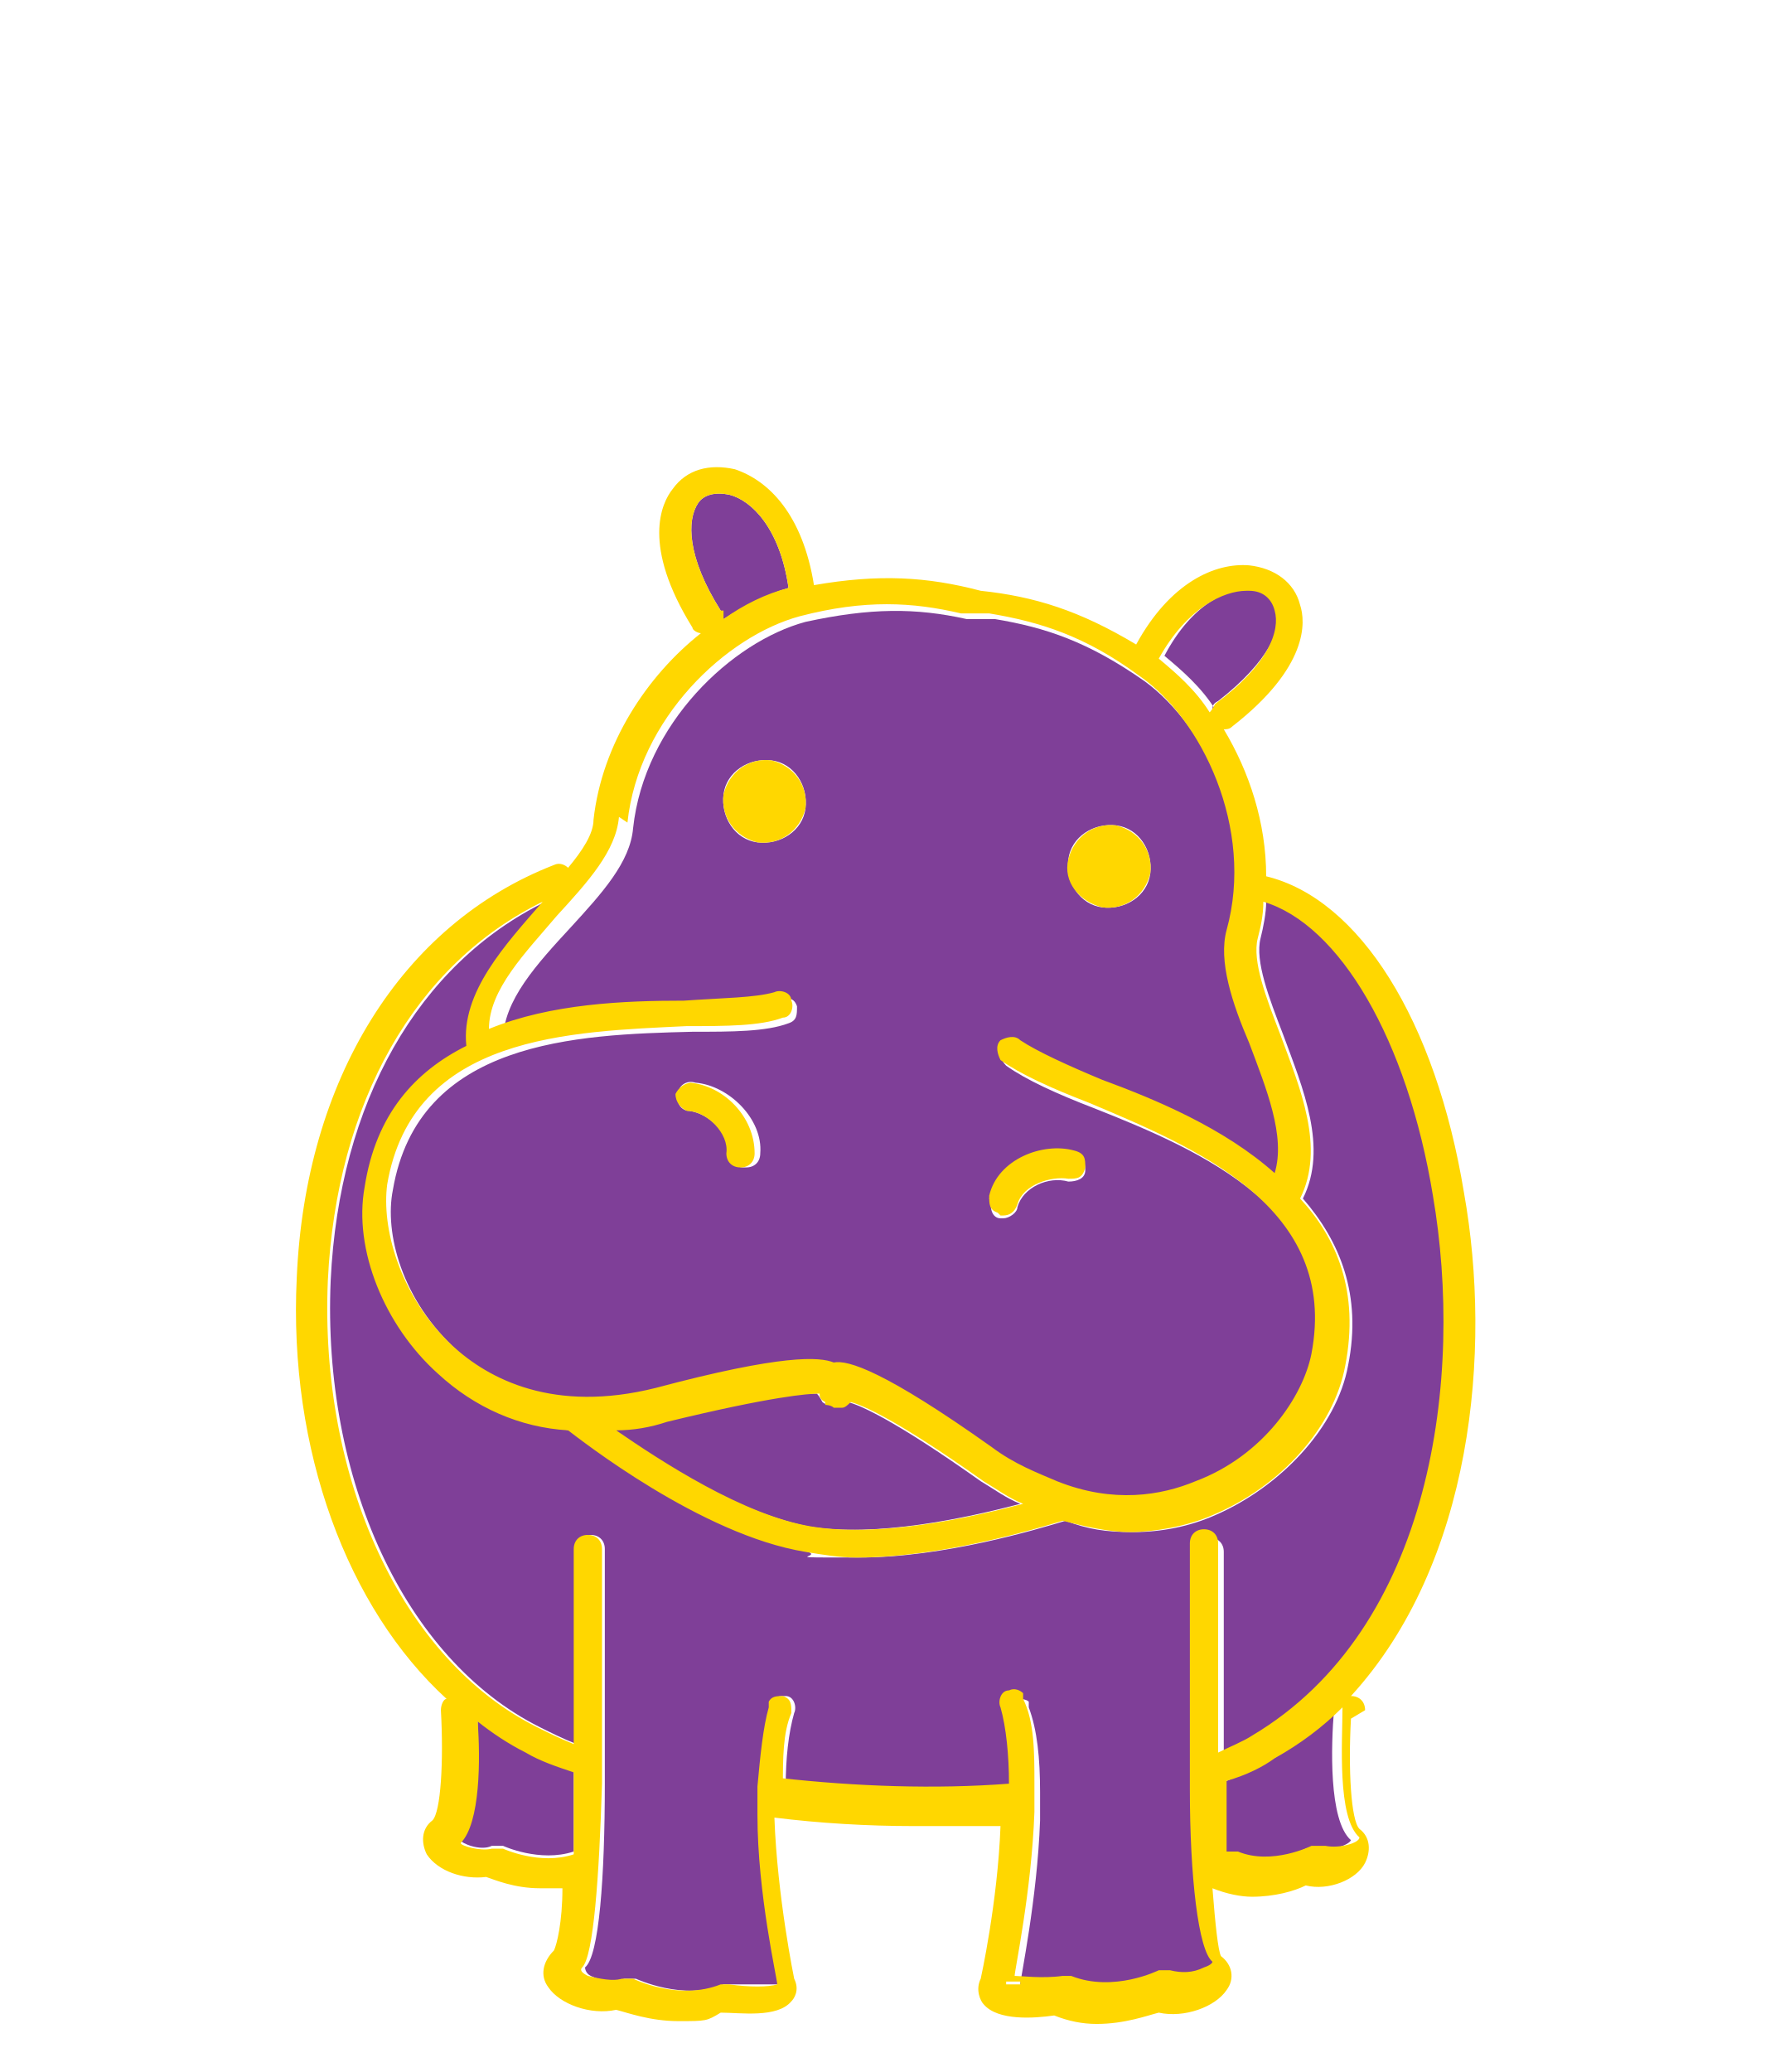
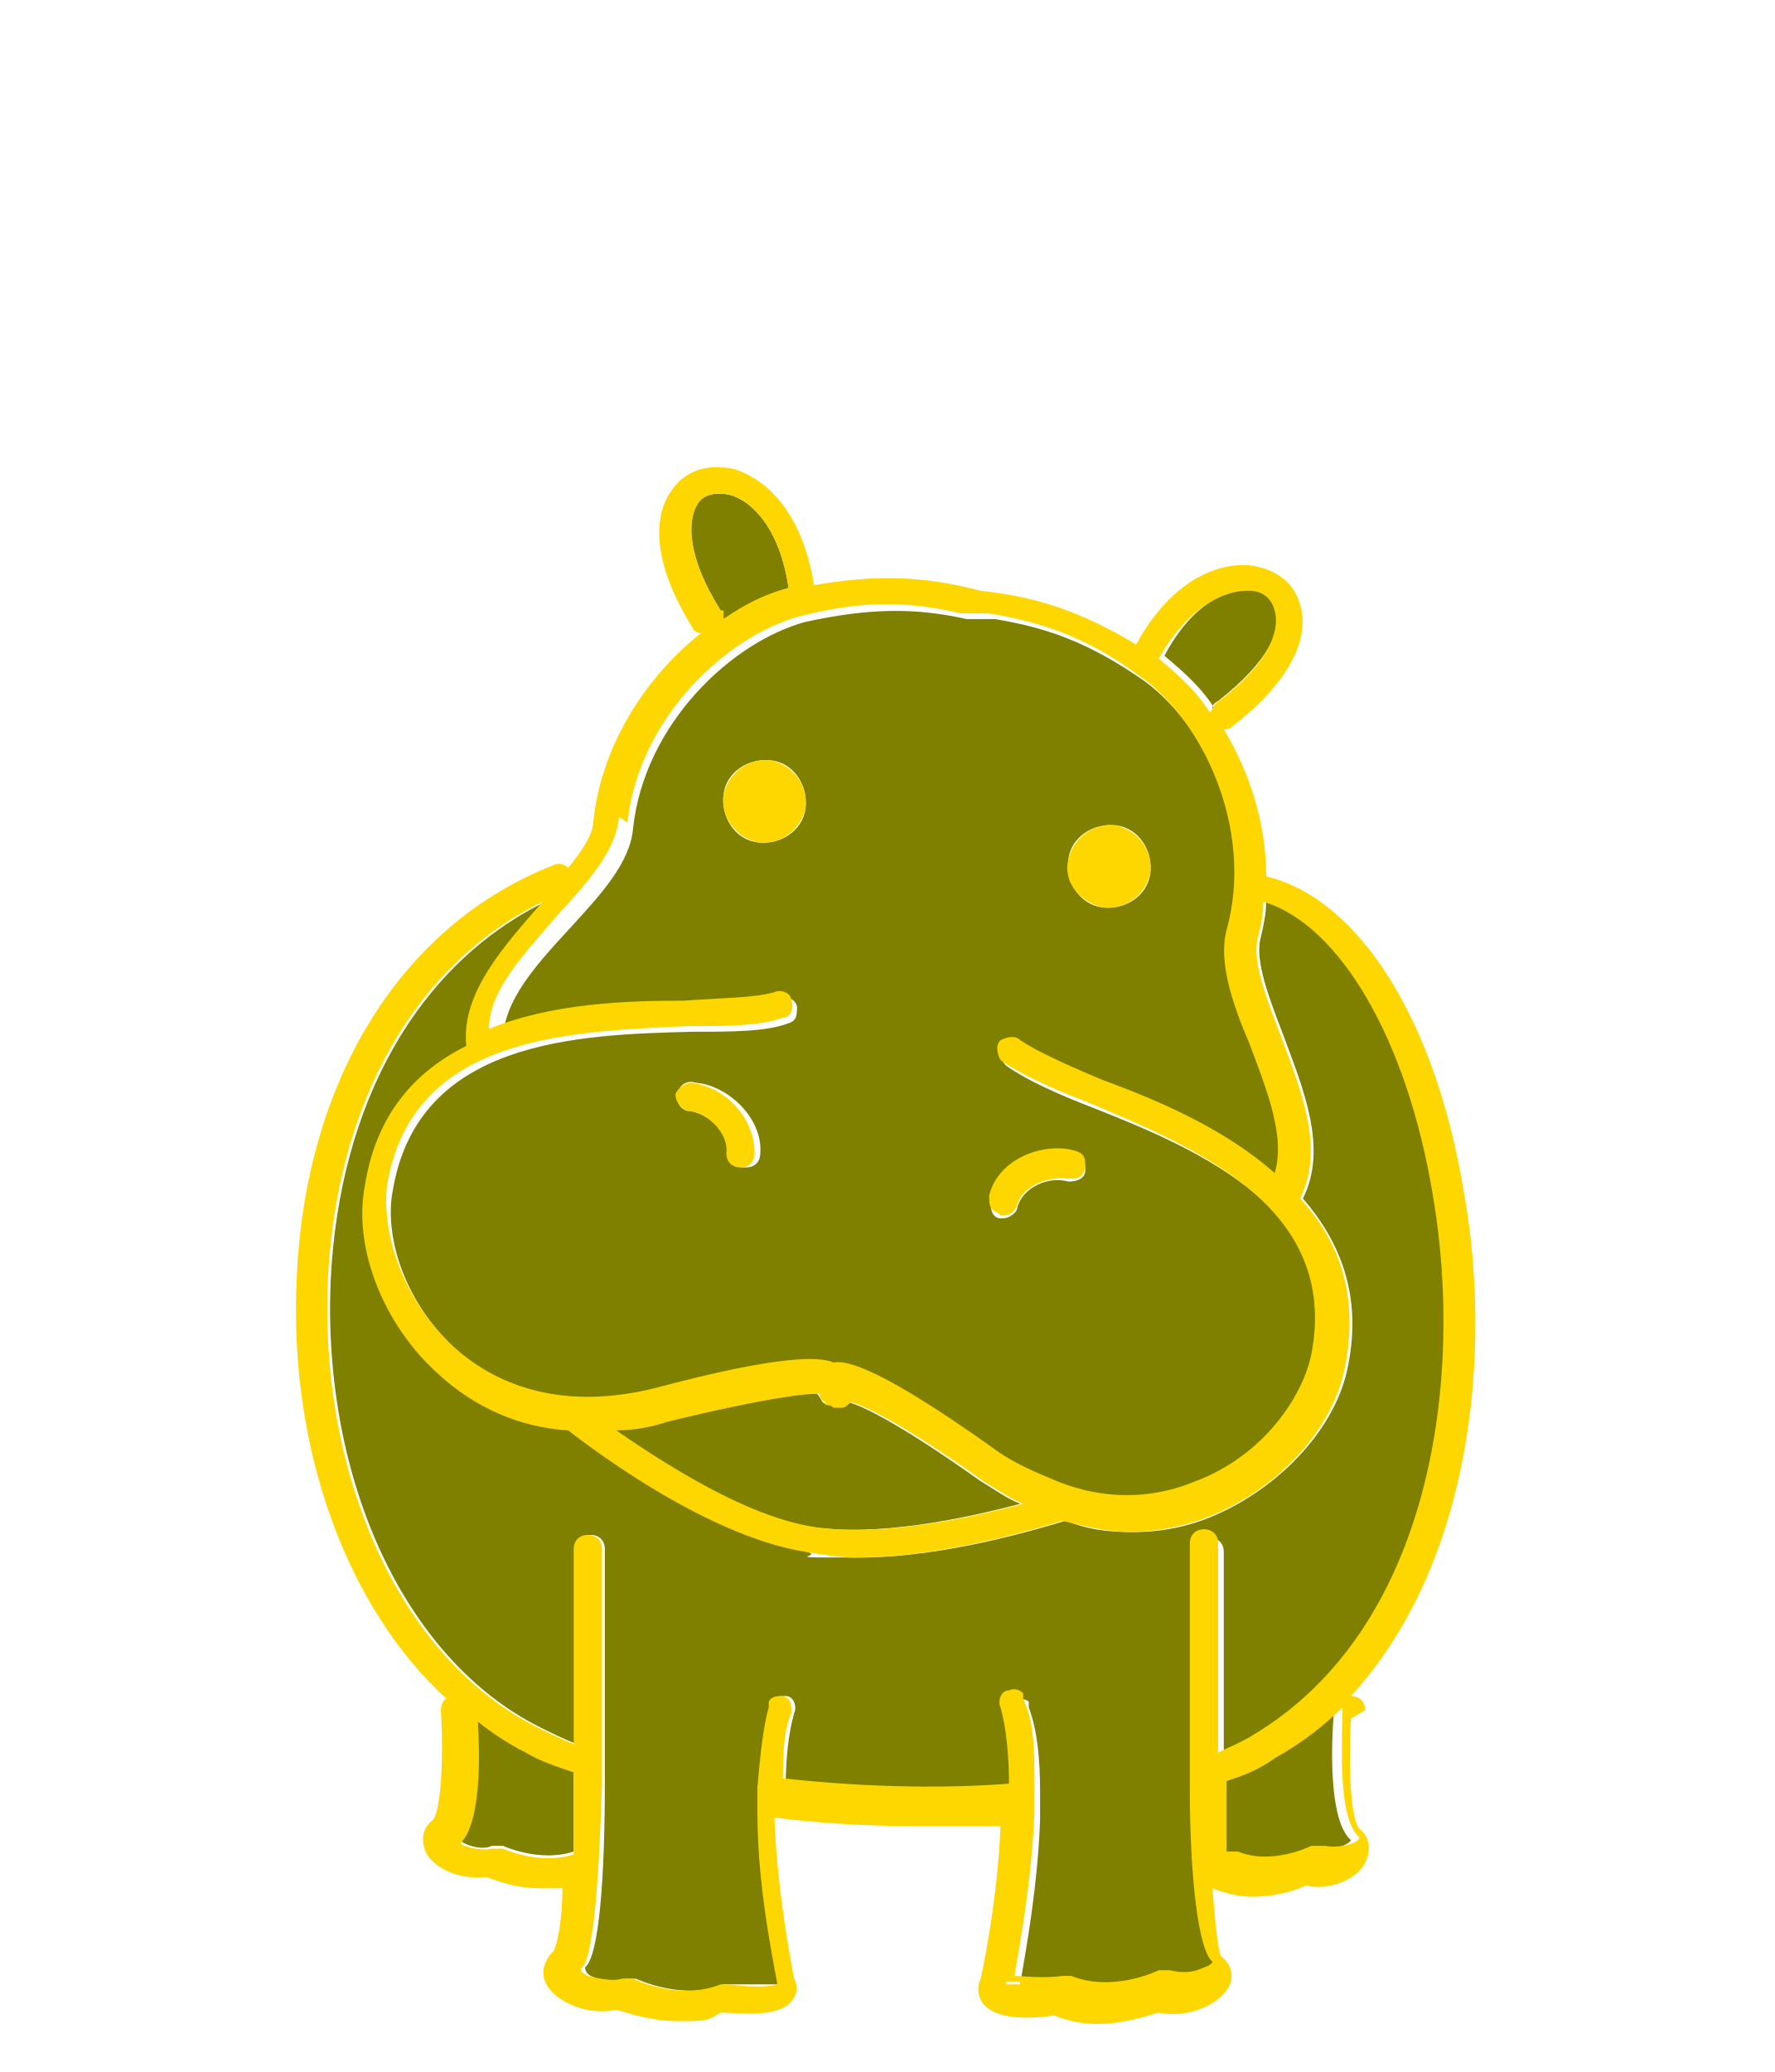
<svg xmlns="http://www.w3.org/2000/svg" version="1.1" viewBox="0 0 62.8 73.3">
  <defs>
    <style>
      .cls-1 {
-         fill: #7f3f98;
+         fill: olive;
      }

      .cls-2 {
        fill: gold;
      }
    </style>
  </defs>
  <g>
    <g id="Layer_1">
      <g>
        <g>
          <path class="cls-1" d="M42.9,25.1c0-.1,0-.2.2-.3,1.8-1.4,2.3-2.6,2.1-3.3-.1-.4-.5-.6-.9-.7-.8,0-2.1.5-3.1,2.4.6.5,1.3,1.1,1.8,1.9Z" />
          <path class="cls-1" d="M50.8,42.3c-.9-5.4-3.3-9.5-6-10.4,0,.4-.1.9-.2,1.3-.2.8.3,2.1.8,3.4.7,1.9,1.6,4,.7,5.8,1.3,1.5,2.1,3.4,1.6,5.9-.4,2.2-2.4,4.3-4.7,5.3-.9.4-1.9.6-2.9.6s-1.6-.1-2.4-.4c-1,.3-4.3,1.3-7.3,1.3s-1.3,0-1.8-.2c-3.7-.7-8-4-8.4-4.3-1.8-.2-3.3-.8-4.6-2-1.9-1.7-2.9-4.5-2.6-6.6.4-2.6,1.8-4.1,3.6-5-.2-2,1.3-3.6,2.7-5.1,0,0,0,0,0,0-4.5,2.2-7.3,7.1-7.6,13.4-.3,7,2.6,13.4,7.4,15.8.4.2.8.4,1.3.6,0-2.2,0-4.6,0-6.9,0-.3.2-.5.5-.5.3,0,.5.2.5.5,0,.1,0,.3,0,.4,0,2,0,4.5,0,6.9,0,.4,0,.7,0,1,0,3.3-.2,6.1-.7,6.5,0,0,0,.2.2.3.4.2.8.2,1.2.1.1,0,.3,0,.4,0,0,0,1.7.8,3.1.2,0,0,.2,0,.3,0,.7,0,1.4,0,1.7,0h0c0-.2-.6-3.2-.7-6,0-.3,0-.7,0-1,0-1,.1-2,.4-2.8,0,0,0-.1,0-.2.1-.2.3-.2.5-.2.3,0,.4.4.3.6-.2.7-.3,1.6-.3,2.6,2.7.3,5.5.3,8.1.2,0-1,0-2-.3-2.7,0-.3,0-.5.3-.6.2,0,.4,0,.5.1,0,0,0,.1,0,.2.3.8.4,1.8.4,3,0,.3,0,.7,0,1-.1,2.8-.7,5.6-.7,5.8h0c.2.1,1,.1,1.7,0,0,0,.2,0,.3,0,1.5.6,3.1-.2,3.1-.2.1,0,.3,0,.4,0,.3.1.8,0,1.2-.1.2-.1.3-.2.3-.2-.4-.4-.7-3-.8-6.1,0-.3,0-.7,0-1,0-2.5,0-5.1,0-7.3,0-.1,0-.3,0-.4,0-.3.2-.5.5-.5h0c.3,0,.5.2.5.5,0,2.5,0,5.1,0,7.4.5-.2.9-.4,1.2-.6,6.4-3.8,7.4-12.7,6.4-19.1Z" />
          <path class="cls-1" d="M25.6,21.9c.8-.5,1.6-.9,2.3-1.1-.3-2.1-1.3-3.1-2.1-3.3-.5-.1-.9,0-1.1.3-.4.6-.4,1.9.8,3.8,0,0,0,.2,0,.3Z" />
          <path class="cls-1" d="M16.9,60.8c0,1.3,0,3.6-.6,4.3,0,.1.7.4,1.1.2.1,0,.3,0,.4,0,0,0,1.3.6,2.5.2,0-.9,0-1.8,0-2.9-.6-.2-1.2-.5-1.7-.7-.6-.3-1.2-.7-1.7-1.1Z" />
          <path class="cls-1" d="M24.4,35.6c1.3,0,2.5,0,3.2-.3.3,0,.5,0,.6.3,0,.3,0,.5-.3.6-.8.3-2,.3-3.4.3-4.1.1-9.7.3-10.6,5.6-.3,1.5.3,3.9,2.3,5.7,1.3,1.2,3.6,2.4,7.2,1.5,4.5-1.2,5.8-1.1,6.3-.9.5,0,1.8.4,5.6,3,.8.6,1.6,1,2.3,1.2,0,0,0,0,0,0h0c2,.7,3.7.4,4.9,0,2.4-1,3.8-3,4.1-4.5,1-5.2-4.1-7.4-7.9-8.9-1.3-.5-2.4-1-3.1-1.5-.2-.2-.3-.5,0-.7.2-.2.5-.3.7,0,.5.4,1.6.9,2.9,1.4,1.9.8,4.3,1.8,6.1,3.3.4-1.3-.2-3-.9-4.6-.6-1.5-1.1-2.9-.8-4,.9-3.6-.9-7.4-3.1-9-2-1.4-3.5-1.9-5.3-2.2,0,0-.2,0-.2,0-.1,0-.2,0-.3,0-.1,0-.2,0-.3,0,0,0-.2,0-.2,0-1.8-.4-3.4-.4-5.7.1-2.6.7-5.7,3.6-6.1,7.3-.1,1.2-1.1,2.3-2.2,3.5-1.2,1.3-2.4,2.6-2.4,4,2.2-.8,4.8-.9,6.9-1ZM26.3,41.3s0,0,0,0c-.3,0-.5-.3-.5-.5,0-.7-.7-1.4-1.4-1.5-.3,0-.5-.3-.4-.6,0-.3.3-.5.6-.4,1.2.1,2.4,1.3,2.3,2.5,0,.3-.2.5-.5.5ZM37.8,30.4c.1-.8.9-1.3,1.7-1.2.8.1,1.3.9,1.2,1.7-.1.8-.9,1.3-1.7,1.2-.8-.1-1.3-.9-1.2-1.7ZM35,42.4c.4-1.2,1.9-1.8,3-1.6.3,0,.4.3.4.6,0,.3-.3.4-.6.4-.7-.2-1.6.2-1.8.9,0,.2-.3.4-.5.4s0,0-.1,0c-.3,0-.4-.4-.3-.6ZM25.6,28.1c.1-.8.9-1.3,1.7-1.2.8.1,1.3.9,1.2,1.7-.1.8-.9,1.3-1.7,1.2-.8-.1-1.3-.9-1.2-1.7Z" />
          <path class="cls-1" d="M30,49.5c0,0-.1.2-.3.2-.1,0-.2,0-.3,0,0,0-.2,0-.3-.1,0,0-.1-.2-.2-.3-.4,0-1.7,0-5.4,1-.6.2-1.2.2-1.8.3,1.5,1.1,4.4,2.9,6.9,3.4,2.4.4,5.6-.3,7.5-.8-.5-.2-.9-.5-1.4-.8-3.1-2.2-4.3-2.7-4.7-2.8Z" />
          <path class="cls-1" d="M47.3,60.5c-.7.7-1.5,1.3-2.4,1.8-.5.3-1.1.5-1.7.8,0,.9,0,1.7,0,2.5.1,0,.3-.1.4,0,1.2.5,2.6-.2,2.6-.2.1,0,.3,0,.4,0,.4.1,1.1-.1,1.2-.3-.8-.7-.7-3.4-.6-4.6Z" />
          <path class="cls-1" d="M35.6,70.1h0s0,0,0,0h.5c0,0,0,0,0,0h-.5Z" />
        </g>
        <g>
          <path class="cls-2" d="M48.3,60.5c0-.3-.2-.5-.5-.5,0,0,0,0,0,0,4.3-4.7,5-12.2,4-17.8-1-6.1-3.7-10.4-7-11.2,0-1.9-.6-3.7-1.5-5.2,0,0,0,0,0,0,.1,0,.2,0,.3-.1,2.7-2.1,2.6-3.7,2.4-4.3-.2-.8-.9-1.3-1.8-1.4-1.2-.1-2.8.6-4,2.8-2-1.2-3.6-1.7-5.5-1.9-1.9-.5-3.6-.6-5.9-.2-.4-2.5-1.6-3.7-2.8-4.1-.9-.2-1.7,0-2.2.7-.4.5-1.1,2,.7,4.9,0,.1.2.2.3.2-1.9,1.5-3.5,3.9-3.8,6.6,0,.5-.4,1.1-.9,1.7-.1-.1-.3-.2-.5-.1-5.4,2.1-8.8,7.6-9.1,14.6-.3,6.1,1.8,11.7,5.3,14.9-.1,0-.2.2-.2.4.1,1.8,0,3.6-.3,3.9-.4.3-.4.8-.2,1.2.4.6,1.3.9,2.1.8.3.1,1,.4,1.9.4s.5,0,.8,0c0,1.2-.2,2-.3,2.2-.4.4-.5.9-.2,1.3.4.6,1.5,1,2.4.8.4.1,1.2.4,2.2.4s1,0,1.5-.3c.7,0,2,.2,2.5-.4.1-.1.3-.4.1-.8,0,0-.6-2.9-.7-5.7,1.6.2,3.3.3,4.9.3s2.1,0,3.1,0c-.1,2.7-.7,5.4-.7,5.4-.2.4,0,.8.1.9.5.6,1.8.5,2.5.4.5.2,1,.3,1.5.3,1,0,1.8-.3,2.2-.4.9.2,2-.2,2.4-.8.3-.4.2-.9-.2-1.2-.1-.2-.2-1.1-.3-2.4,0,0,0,0,0,0,.5.2,1,.3,1.4.3.8,0,1.5-.2,1.9-.4.8.2,1.8-.2,2.1-.8.2-.4.2-.9-.2-1.2-.3-.3-.4-2.1-.3-3.9ZM44.2,20.9c.5,0,.8.3.9.7.2.7-.2,1.9-2.1,3.3,0,0-.1.2-.2.3-.5-.8-1.2-1.4-1.8-1.9,1-1.8,2.3-2.4,3.1-2.4ZM25.5,21.6c-1.2-1.9-1.2-3.2-.8-3.8.2-.3.6-.4,1.1-.3.8.2,1.8,1.2,2.1,3.3-.8.2-1.6.6-2.3,1.1,0-.1,0-.2,0-.3ZM22.2,29.1c.4-3.7,3.5-6.6,6.1-7.3,2.3-.6,4-.5,5.7-.1,0,0,.1,0,.2,0,.1,0,.2,0,.3,0,.1,0,.2,0,.3,0,0,0,.2,0,.2,0,1.8.3,3.4.8,5.3,2.2,2.2,1.5,4.1,5.4,3.1,9-.3,1.1.2,2.6.8,4,.6,1.6,1.3,3.3.9,4.6-1.8-1.6-4.2-2.6-6.1-3.3-1.2-.5-2.3-1-2.9-1.4-.2-.2-.5-.1-.7,0-.2.2-.1.5,0,.7.7.5,1.8,1,3.1,1.5,3.8,1.6,8.9,3.7,7.9,8.9-.3,1.5-1.7,3.6-4.1,4.5-1.2.5-2.9.8-4.9,0h0s0,0,0,0c-.7-.3-1.5-.6-2.3-1.2-3.8-2.7-5.1-3.1-5.6-3-.5-.2-1.8-.3-6.3.9-3.6.9-5.9-.3-7.2-1.5-1.9-1.8-2.5-4.2-2.3-5.7.9-5.3,6.5-5.4,10.6-5.6,1.4,0,2.6,0,3.4-.3.3,0,.4-.4.3-.6,0-.3-.4-.4-.6-.3-.7.2-1.8.2-3.2.3-2.1,0-4.7.1-6.9,1,0-1.4,1.3-2.7,2.4-4,1.1-1.2,2.1-2.3,2.2-3.5ZM29.2,49.7c0,0,.2,0,.3.1,0,0,.2,0,.3,0,.1,0,.2-.1.3-.2.4.1,1.6.6,4.7,2.8.5.3.9.6,1.4.8-1.9.5-5.1,1.2-7.5.8-2.4-.4-5.3-2.3-6.9-3.4.6,0,1.2-.1,1.8-.3,3.7-.9,5-1,5.4-1,0,.1,0,.2.2.3ZM17.8,65.4c-.1,0-.3,0-.4,0-.4.1-1.1-.1-1.1-.2.7-.7.7-3,.6-4.3.5.4,1.1.8,1.7,1.1.5.3,1.1.5,1.7.7,0,1.1,0,2.1,0,2.9-1.2.4-2.5-.2-2.5-.2ZM27.7,63.2c0-1,0-1.9.3-2.6,0-.3,0-.5-.3-.6-.2,0-.4,0-.5.2,0,0,0,.1,0,.2-.2.7-.3,1.7-.4,2.8,0,.3,0,.7,0,1,0,2.8.7,5.8.7,6h0c-.3.1-1,.1-1.7,0,0,0-.2,0-.3,0-1.5.6-3.1-.2-3.1-.2-.1,0-.3,0-.4,0-.3.1-.8,0-1.2-.1-.2-.1-.3-.2-.2-.3.4-.4.6-3.2.7-6.5,0-.3,0-.7,0-1,0-2.3,0-4.8,0-6.9,0-.1,0-.3,0-.4,0-.3-.2-.5-.5-.5-.3,0-.5.2-.5.5,0,2.3,0,4.8,0,6.9-.5-.2-.9-.4-1.3-.6-4.8-2.4-7.7-8.8-7.4-15.8.3-6.3,3.1-11.2,7.6-13.4,0,0,0,0,0,0-1.3,1.5-2.9,3.2-2.7,5.1-1.8.9-3.2,2.4-3.6,5-.4,2.2.7,4.9,2.6,6.6,1.3,1.2,2.9,1.9,4.6,2,.4.3,4.7,3.7,8.4,4.3.6.1,1.2.2,1.8.2,3,0,6.3-1,7.3-1.3.8.2,1.6.4,2.4.4s2-.2,2.9-.6c2.4-1,4.3-3.1,4.7-5.3.5-2.6-.3-4.5-1.6-5.9.9-1.8,0-3.9-.7-5.8-.5-1.3-1-2.6-.8-3.4.1-.4.2-.8.2-1.3,2.7.8,5.1,4.9,6,10.4,1.1,6.4,0,15.3-6.4,19.1-.3.2-.8.4-1.2.6,0-2.3,0-4.9,0-7.4,0-.3-.2-.5-.5-.5h0c-.3,0-.5.2-.5.5,0,.1,0,.3,0,.4,0,2.1,0,4.8,0,7.3,0,.3,0,.7,0,1,0,3.1.3,5.7.8,6.1,0,0,0,.1-.3.2-.4.2-.8.2-1.2.1-.1,0-.3,0-.4,0,0,0-1.6.8-3.1.2,0,0-.2,0-.3,0-.7.1-1.5,0-1.7,0h0c0-.2.6-3,.7-5.8,0-.3,0-.7,0-1,0-1.1,0-2.2-.4-3,0,0,0-.1,0-.2-.1-.1-.3-.2-.5-.1-.3,0-.4.4-.3.6.2.7.3,1.7.3,2.7-2.6.2-5.4.1-8.1-.2ZM35.6,70.1h0s.5,0,.5,0c0,0,0,0,0,.1h-.5c0,0,0,0,0,0ZM46.8,65.3c-.1,0-.3,0-.4,0,0,0-1.4.7-2.6.2-.2,0-.3,0-.4,0,0-.7,0-1.6,0-2.5.7-.2,1.3-.5,1.7-.8.9-.5,1.7-1.1,2.4-1.8,0,1.2-.2,3.9.6,4.6,0,.2-.7.4-1.2.3Z" />
          <path class="cls-2" d="M26.8,29.8c.8.1,1.5-.4,1.7-1.2.1-.8-.4-1.5-1.2-1.7-.8-.1-1.5.4-1.7,1.2-.1.8.4,1.5,1.2,1.7Z" />
          <path class="cls-2" d="M39,32.1c.8.1,1.5-.4,1.7-1.2.1-.8-.4-1.5-1.2-1.7-.8-.1-1.5.4-1.7,1.2s.4,1.5,1.2,1.7Z" />
          <path class="cls-2" d="M24.5,38.3c-.3,0-.5.2-.6.4,0,.3.2.5.4.6.7,0,1.5.8,1.4,1.5,0,.3.2.5.5.5,0,0,0,0,0,0,.3,0,.5-.2.5-.5,0-1.3-1.1-2.4-2.3-2.5Z" />
          <path class="cls-2" d="M35.4,43s0,0,.1,0c.2,0,.4-.1.5-.4.2-.7,1.2-1,1.8-.9.3,0,.5,0,.6-.4,0-.3,0-.5-.4-.6-1.1-.3-2.7.3-3,1.6,0,.3,0,.5.3.6Z" />
        </g>
      </g>
    </g>
  </g>
</svg>
